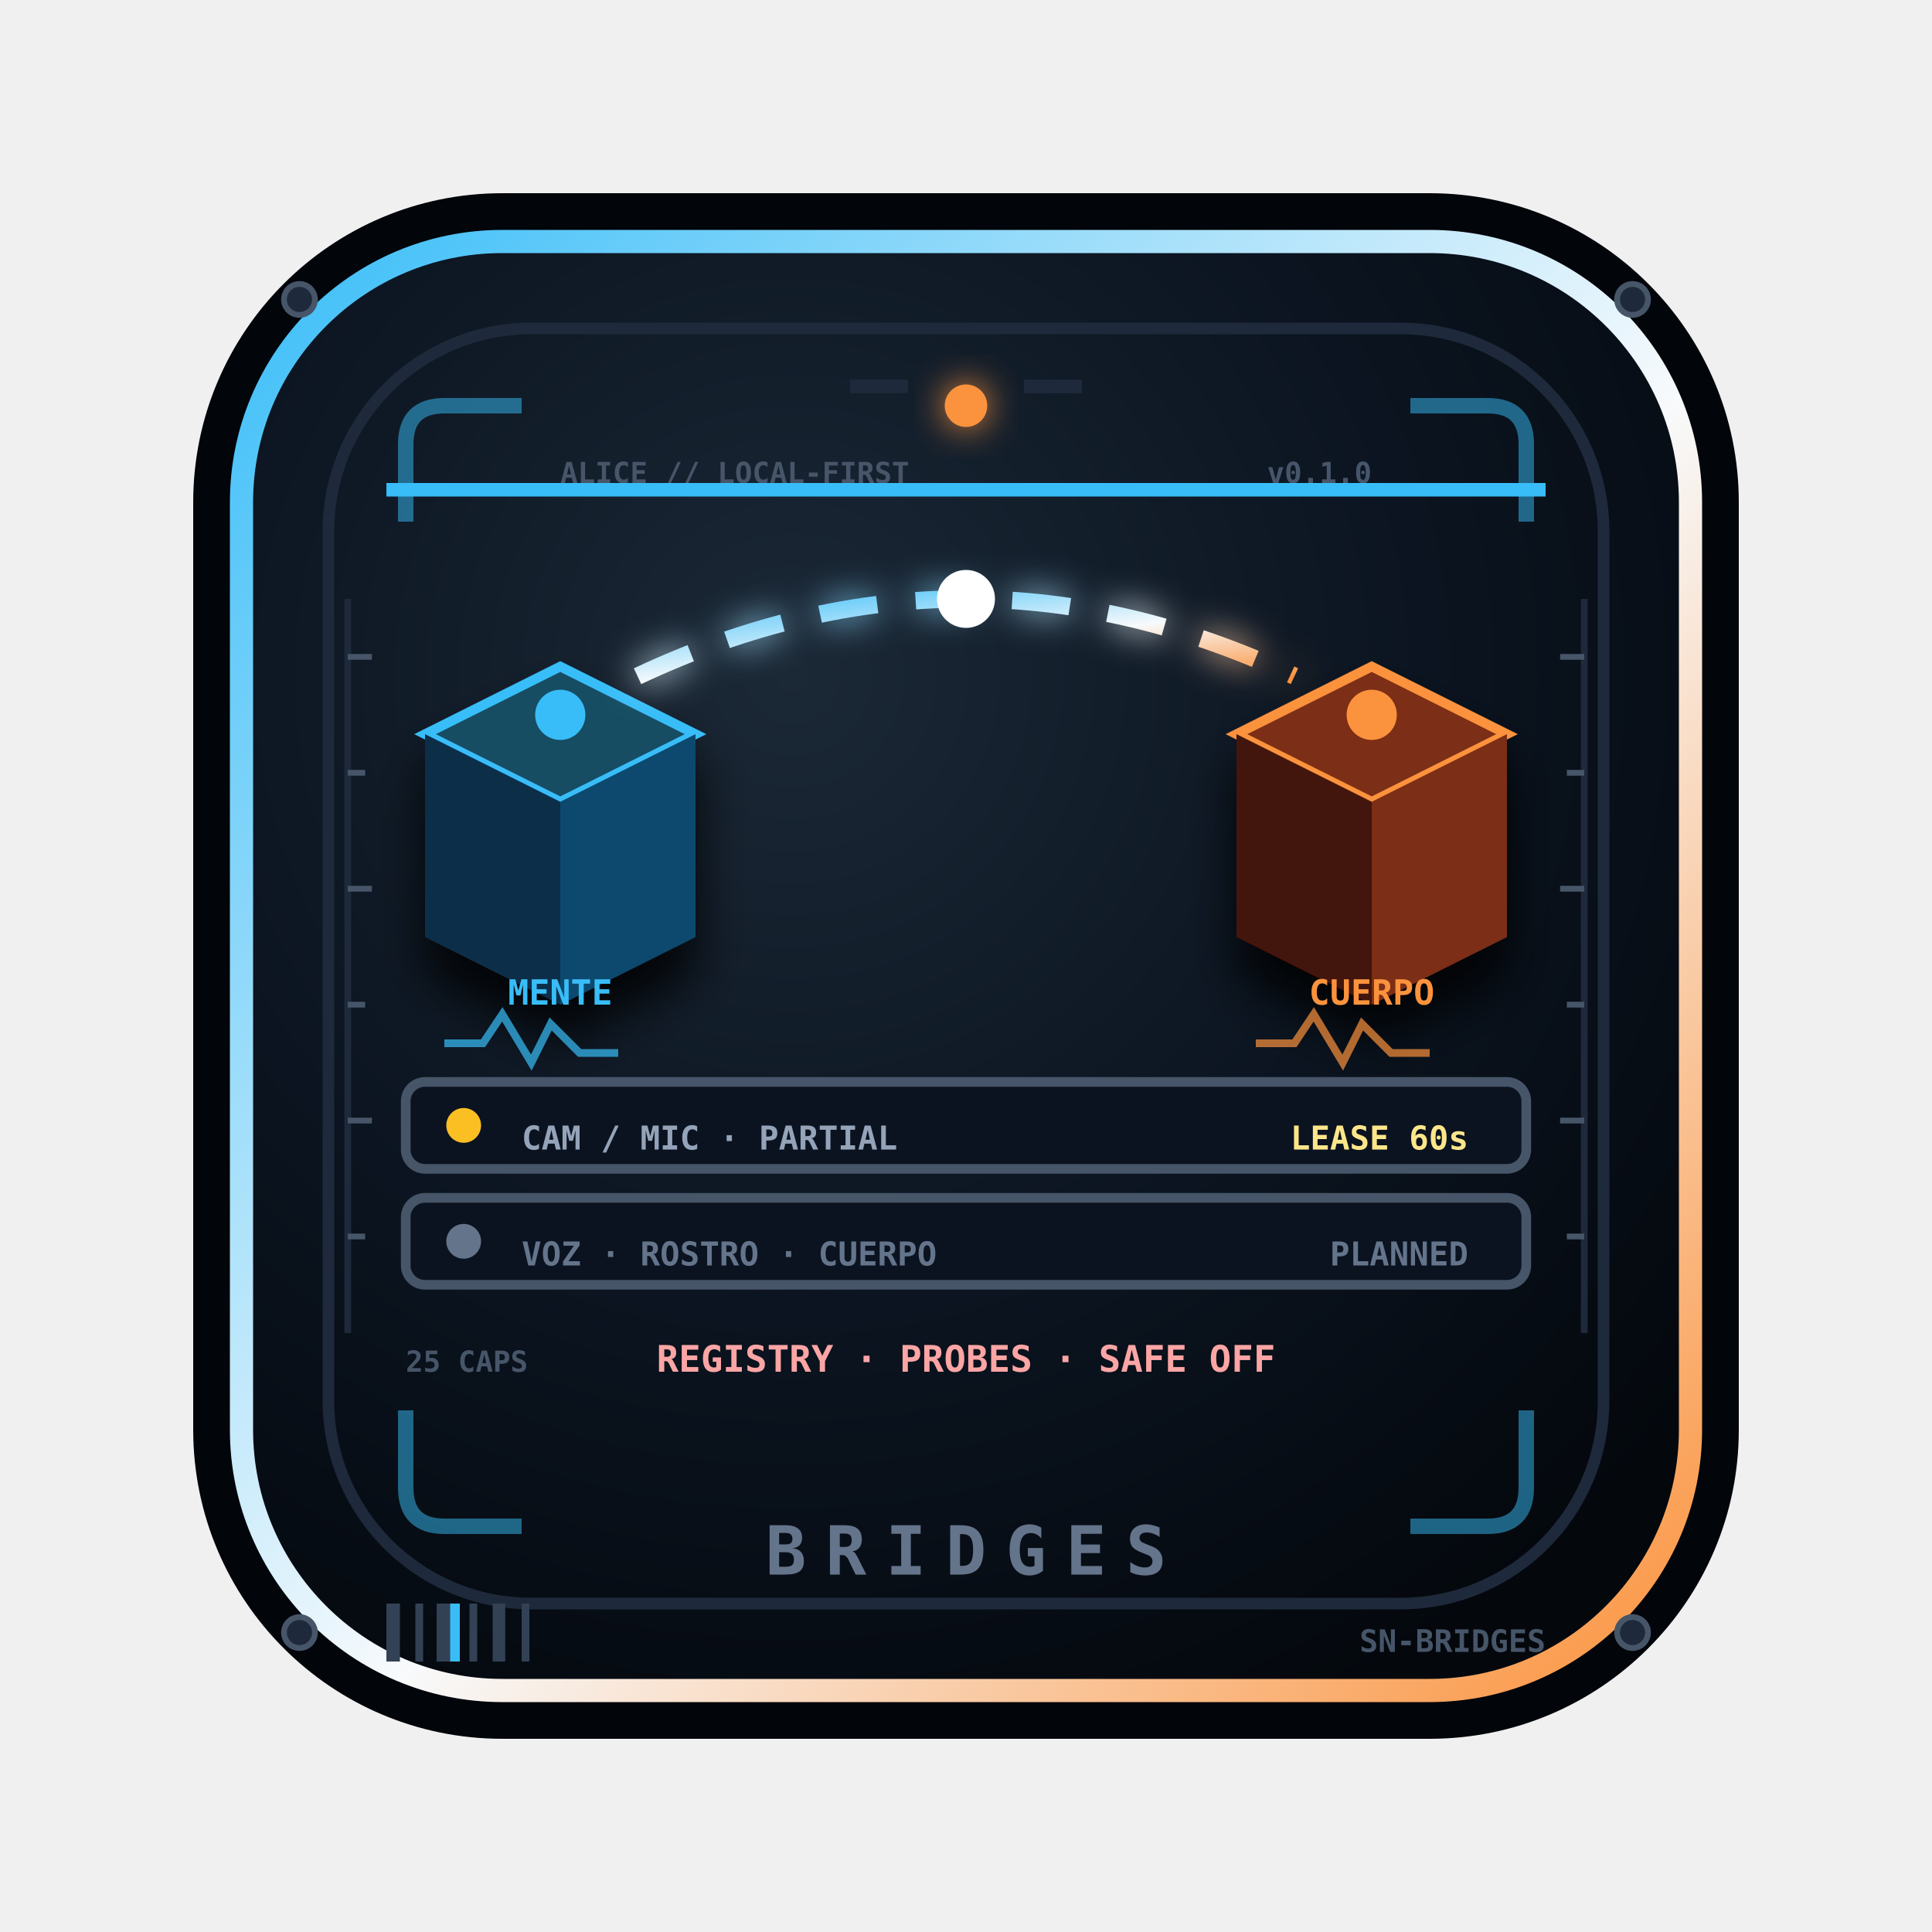
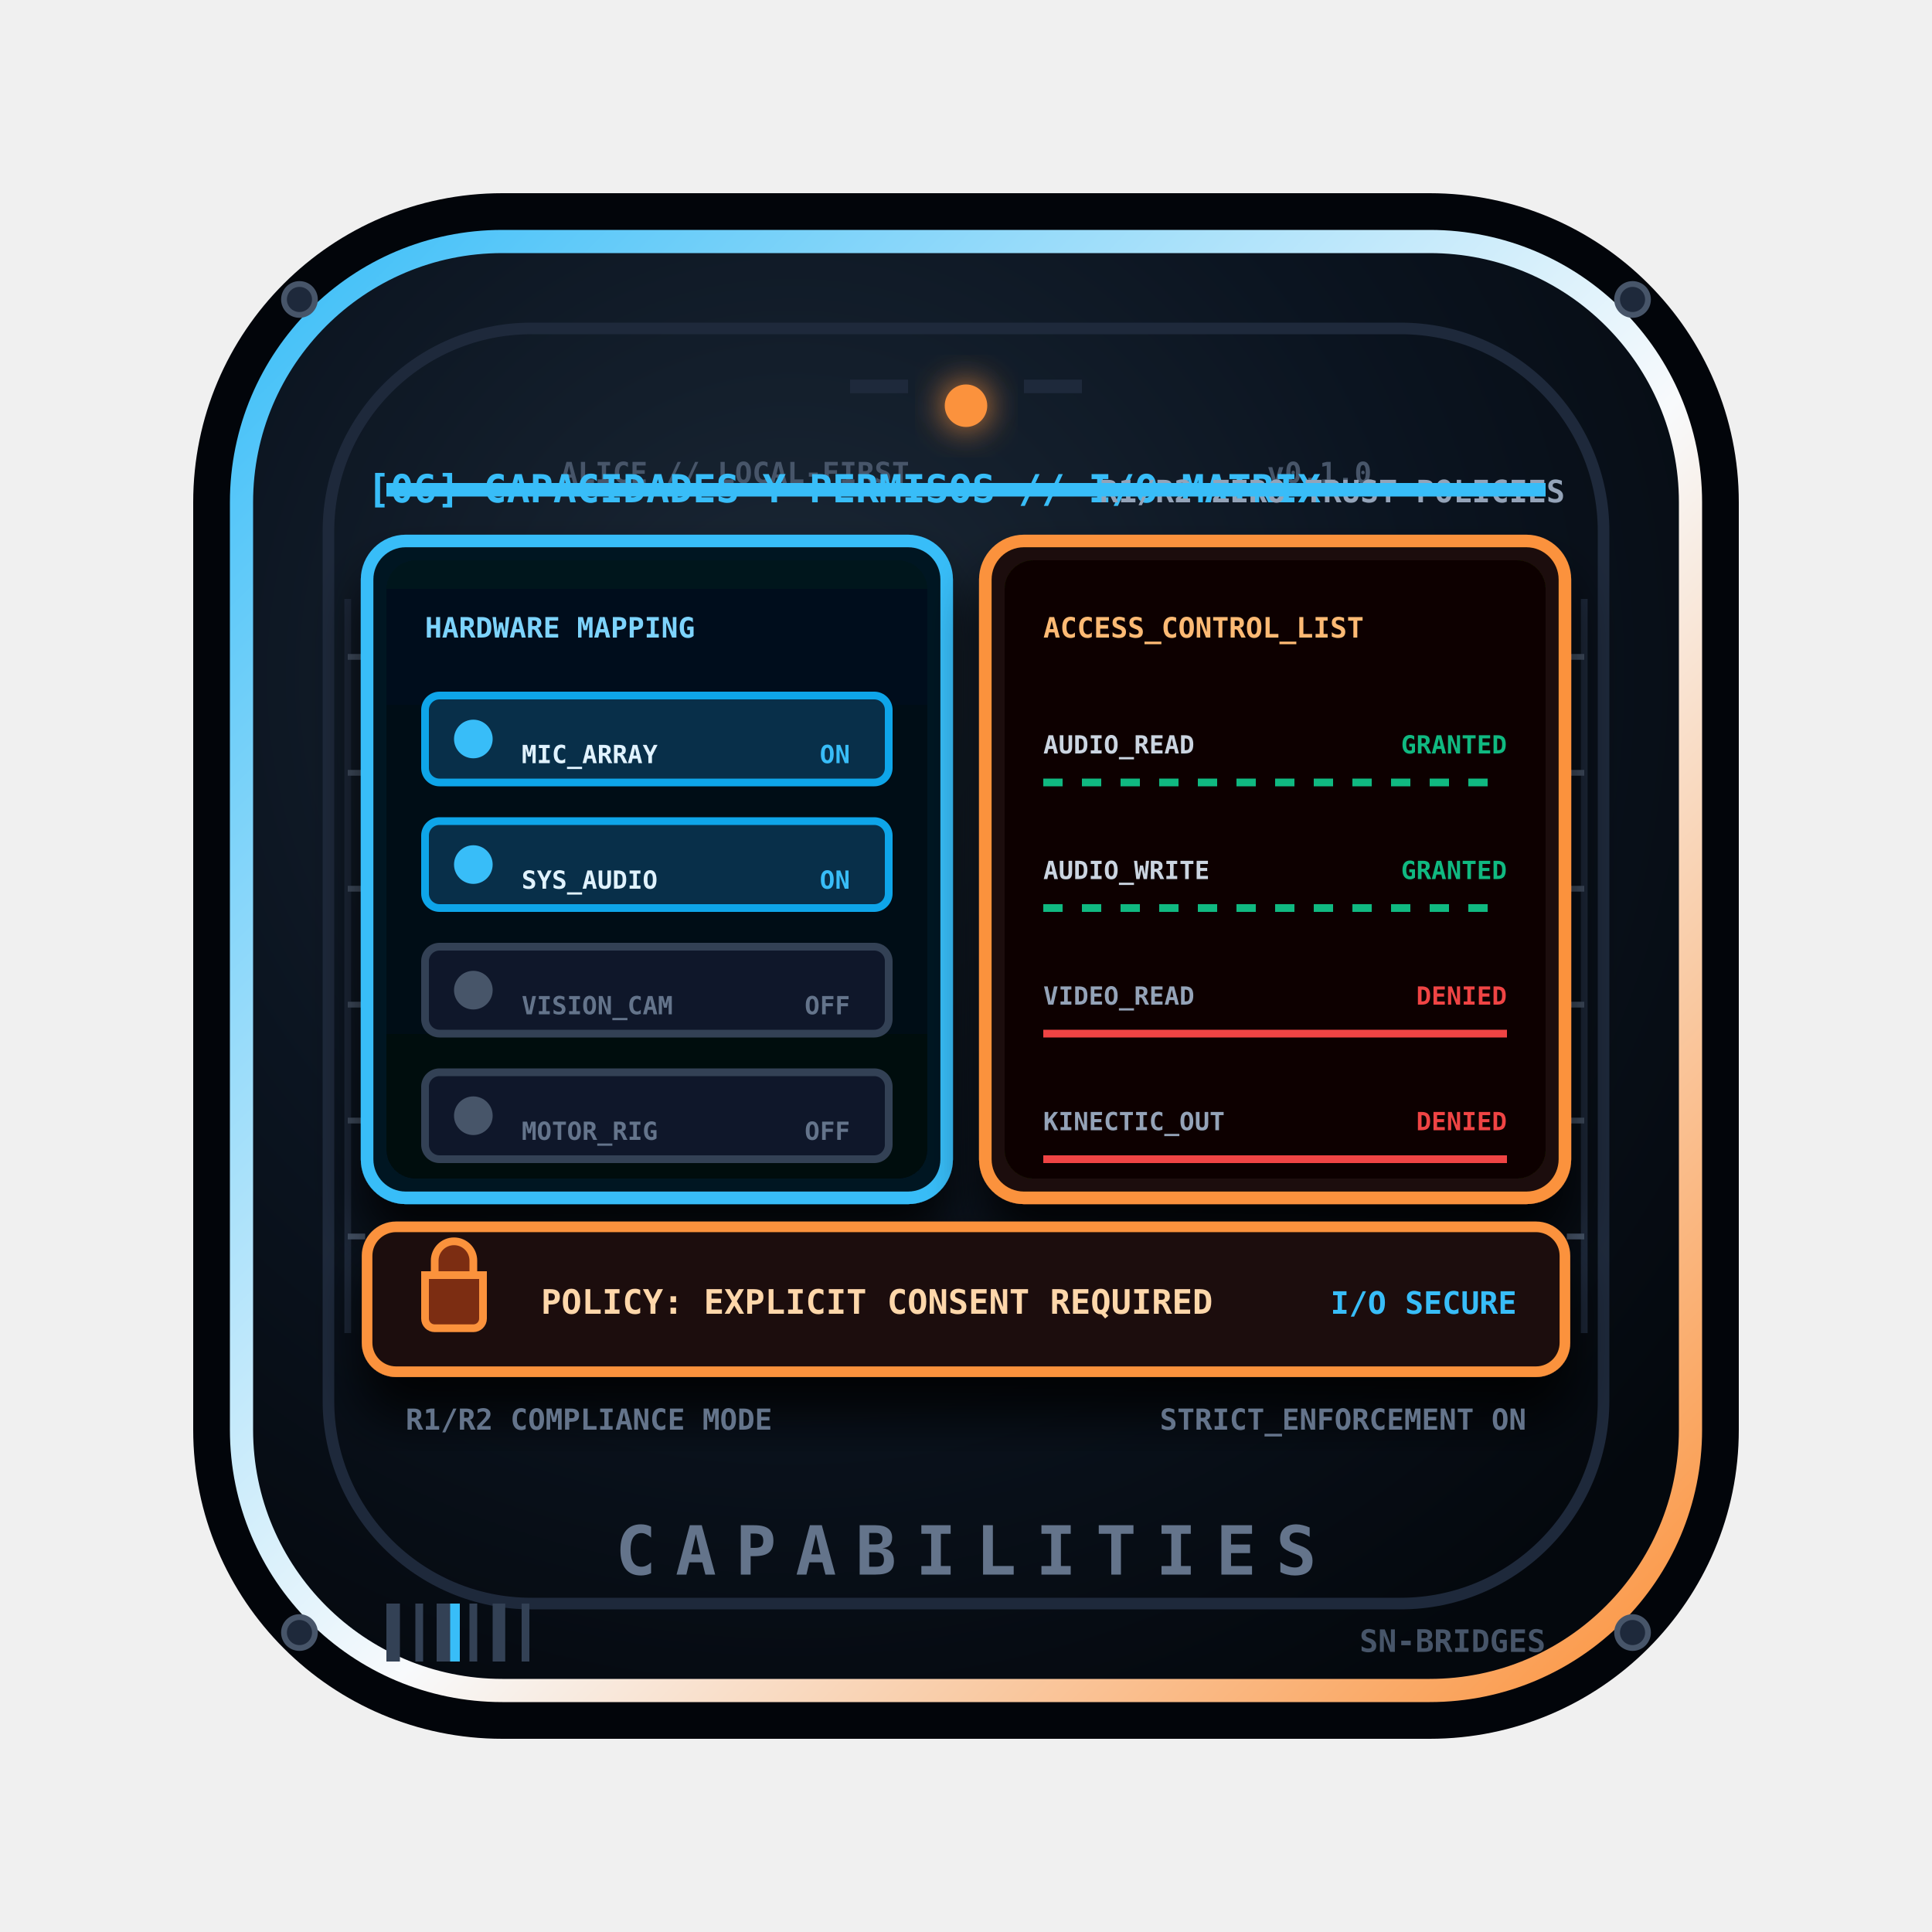
- <svg xmlns="http://www.w3.org/2000/svg" viewBox="0 0 200 200" role="img" aria-label="Puentes corporales">
+ <svg xmlns="http://www.w3.org/2000/svg" viewBox="0 0 200 200" role="img" aria-label="Capacidades y permisos">
  <style>
    .bridges-dash{animation:bridgesDash 2.8s linear infinite}.bridges-blink{animation:bridgesBlink 1.6s steps(2,end) infinite}.bridges-blink2{animation:bridgesBlink 2.3s steps(2,end) .5s infinite}.bridges-scan{animation:bridgesScan 4.2s ease-in-out infinite}.bridges-spin{transform-box:fill-box;transform-origin:50% 50%;animation:bridgesSpin 16s linear infinite}
    @keyframes bridgesDash{to{stroke-dashoffset:-26}}@keyframes bridgesBlink{50%{opacity:.25}}
    @keyframes bridgesScan{0%,100%{y:50px;opacity:.06}50%{y:140px;opacity:.4}}
    @keyframes bridgesSpin{to{transform:rotate(360deg)}}
    @media(prefers-reduced-motion:reduce){.bridges-dash,.bridges-blink,.bridges-blink2,.bridges-scan,.bridges-spin{animation:none}}
  </style>
  <defs>
    <radialGradient id="bridges-plate" cx="38%" cy="30%" r="80%">
      <stop stop-color="#1b2836" />
      <stop offset=".55" stop-color="#0b1420" />
      <stop offset="1" stop-color="#04080d" />
    </radialGradient>
    <linearGradient id="bridges-ga" x1="0" y1="0" x2="1" y2="1">
      <stop stop-color="#38bdf8" />
      <stop offset=".55" stop-color="#f8fafc" />
      <stop offset="1" stop-color="#fb923c" />
    </linearGradient>
    <linearGradient id="bridges-gb" x1="0" x2="1">
      <stop stop-color="#fb923c" />
      <stop offset="1" stop-color="#38bdf8" />
    </linearGradient>
    <linearGradient id="bridges-metal" x1="0" y1="0" x2="1" y2="1">
      <stop stop-color="#94a3b8" />
      <stop offset=".35" stop-color="#334155" />
      <stop offset=".7" stop-color="#111827" />
      <stop offset="1" stop-color="#020617" />
    </linearGradient>
+     <linearGradient id="bridges-screen-bg" x1="0" y1="0" x2="0" y2="1">
+       <stop stop-color="#06121d" />
+       <stop offset="1" stop-color="#02070e" />
+     </linearGradient>
    <radialGradient id="bridges-halo">
      <stop stop-color="#fff" />
      <stop offset=".2" stop-color="#38bdf8" />
      <stop offset=".7" stop-color="#fb923c" />
      <stop offset="1" stop-color="#07111d" />
    </radialGradient>
    <filter id="bridges-shadow" x="-45%" y="-45%" width="190%" height="200%">
      <feDropShadow dx="0" dy="4" stdDeviation="2.6" flood-color="#000" flood-opacity=".85" />
    </filter>
    <filter id="bridges-glow" x="-70%" y="-70%" width="240%" height="240%">
      <feGaussianBlur stdDeviation="1.8" result="b" />
      <feMerge>
        <feMergeNode in="b" />
        <feMergeNode in="SourceGraphic" />
      </feMerge>
    </filter>
  </defs>
  <rect x="20" y="20" width="160" height="160" rx="32" fill="#02050a" />
  <rect x="25" y="25" width="150" height="150" rx="27" fill="url(#bridges-plate)" stroke="url(#bridges-ga)" stroke-width="2.4" />
  <rect x="34" y="34" width="132" height="132" rx="21" fill="none" stroke="#1e293b" stroke-width="1.2" />
-   <path d="M42 54v-8q0-4 4-4h8M158 54v-8q0-4-4-4h-8M42 146v8q0 4 4 4h8M158 146v8q0 4-4 4h-8" fill="none" stroke="#38bdf8" stroke-width="1.6" opacity=".5" />
  <g fill="#1e293b" stroke="#475569" stroke-width=".6">
    <circle cx="31" cy="31" r="1.6" />
    <circle cx="169" cy="31" r="1.6" />
    <circle cx="31" cy="169" r="1.6" />
    <circle cx="169" cy="169" r="1.6" />
  </g>
  <path d="M88 40h6M106 40h6" stroke="#1e293b" stroke-width="1.4" />
  <g font-family="Consolas,monospace" font-weight="900">
    <text x="58" y="50" fill="#475569" font-size="3">ALICE // LOCAL-FIRST</text>
    <text x="142" y="50" fill="#475569" font-size="3" text-anchor="end">v0.1.0</text>
  </g>
  <path d="M36 62v76M164 62v76" stroke="#1e293b" stroke-width=".7" />
  <path d="M36 68h2.5M36 80h1.8M36 92h2.5M36 104h1.8M36 116h2.5M36 128h1.8M164 68h-2.5M164 80h-1.8M164 92h-2.5M164 104h-1.8M164 116h-2.5M164 128h-1.8" stroke="#475569" stroke-width=".6" />
  <circle class="bridges-blink" cx="100" cy="42" r="2.2" fill="#fb923c" filter="url(#bridges-glow)" />
+   <g font-family="Consolas,monospace" font-weight="900">
+     <text x="38" y="52" fill="#38bdf8" font-size="4">[06] CAPACIDADES Y PERMISOS // I/O MATRIX</text>
+     <text x="162" y="52" fill="#94a3b8" font-size="3.2" text-anchor="end">R1/R2 ZERO-TRUST POLICIES</text>
+   </g>
  <g filter="url(#bridges-shadow)">
-     <g transform="translate(58 84)">
-       <path d="M-14-8 0-15l14 7L0-1z" fill="#164e63" stroke="#38bdf8" />
-       <path d="M-14-8 0-1v21l-14-7z" fill="#082f49" />
-       <path d="M14-8 0-1v21l14-7z" fill="#0c4a6e" />
-       <circle cy="-10" r="2.6" fill="#38bdf8" />
-     </g>
-     <g transform="translate(142 84)">
-       <path d="M-14-8 0-15l14 7L0-1z" fill="#7c2d12" stroke="#fb923c" />
-       <path d="M-14-8 0-1v21l-14-7z" fill="#431407" />
-       <path d="M14-8 0-1v21l14-7z" fill="#7c2d12" />
-       <circle cy="-10" r="2.6" fill="#fb923c" />
-     </g>
-   </g>
-   <path class="bridges-dash" d="M66 70Q100 54 134 70" fill="none" stroke="url(#bridges-ga)" stroke-width="1.8" stroke-dasharray="6 4" filter="url(#bridges-glow)" />
-   <circle class="bridges-blink" cx="100" cy="62" r="3" fill="#fff" />
-   <g font-family="Consolas,monospace" font-weight="900" font-size="3.6">
-     <text x="58" y="104" fill="#38bdf8" text-anchor="middle">MENTE</text>
-     <text x="142" y="104" fill="#fb923c" text-anchor="middle">CUERPO</text>
-   </g>
-   <path d="M46 108h4l2-3 3 5 2-4 3 3h4" stroke="#38bdf8" stroke-width=".8" fill="none" opacity=".7" />
-   <path d="M130 108h4l2-3 3 5 2-4 3 3h4" stroke="#fb923c" stroke-width=".8" fill="none" opacity=".7" />
-   <g font-family="Consolas,monospace" font-weight="900" font-size="3.4">
-     <g fill="#0b1320" stroke="#475569">
-       <rect x="42" y="112" width="116" height="9" rx="2" />
-       <rect x="42" y="124" width="116" height="9" rx="2" />
-     </g>
-     <circle cx="48" cy="116.5" r="1.8" fill="#fbbf24" class="bridges-blink2" />
-     <text x="54" y="119" fill="#94a3b8">CAM / MIC · PARTIAL</text>
-     <text x="152" y="119" fill="#fde68a" text-anchor="end">LEASE 60s</text>
-     <circle cx="48" cy="128.5" r="1.8" fill="#64748b" />
-     <text x="54" y="131" fill="#64748b">VOZ · ROSTRO · CUERPO</text>
-     <text x="152" y="131" fill="#64748b" text-anchor="end">PLANNED</text>
+     <rect x="38" y="56" width="60" height="68" rx="4" fill="#061924" stroke="#38bdf8" stroke-width="1.3" />
+     <rect x="40" y="58" width="56" height="64" rx="3" fill="url(#bridges-screen-bg)" />
  </g>
  <g font-family="Consolas,monospace" font-weight="900">
-     <text x="42" y="142" fill="#475569" font-size="3">25 CAPS</text>
-     <text x="100" y="142" fill="#fca5a5" font-size="3.8" text-anchor="middle">REGISTRY · PROBES · SAFE OFF</text>
+     <text x="44" y="66" fill="#7dd3fc" font-size="2.9">HARDWARE MAPPING</text>
+   </g>
+   <g font-family="Consolas,monospace" font-weight="900" font-size="2.6">
+     <rect x="44" y="72" width="48" height="9" rx="1.5" fill="#082f49" stroke="#0ea5e9" stroke-width=".8" />
+     <circle cx="49" cy="76.5" r="2" fill="#38bdf8" class="bridges-blink" />
+     <text x="54" y="79" fill="#e0f2fe">MIC_ARRAY</text>
+     <text x="88" y="79" fill="#38bdf8" text-anchor="end">ON</text>
+   </g>
+   <g font-family="Consolas,monospace" font-weight="900" font-size="2.6">
+     <rect x="44" y="85" width="48" height="9" rx="1.5" fill="#082f49" stroke="#0ea5e9" stroke-width=".8" />
+     <circle cx="49" cy="89.5" r="2" fill="#38bdf8" />
+     <text x="54" y="92" fill="#e0f2fe">SYS_AUDIO</text>
+     <text x="88" y="92" fill="#38bdf8" text-anchor="end">ON</text>
+   </g>
+   <g font-family="Consolas,monospace" font-weight="900" font-size="2.6">
+     <rect x="44" y="98" width="48" height="9" rx="1.5" fill="#0f172a" stroke="#334155" stroke-width=".8" />
+     <circle cx="49" cy="102.5" r="2" fill="#475569" />
+     <text x="54" y="105" fill="#64748b">VISION_CAM</text>
+     <text x="88" y="105" fill="#64748b" text-anchor="end">OFF</text>
+   </g>
+   <g font-family="Consolas,monospace" font-weight="900" font-size="2.6">
+     <rect x="44" y="111" width="48" height="9" rx="1.5" fill="#0f172a" stroke="#334155" stroke-width=".8" />
+     <circle cx="49" cy="115.5" r="2" fill="#475569" />
+     <text x="54" y="118" fill="#64748b">MOTOR_RIG</text>
+     <text x="88" y="118" fill="#64748b" text-anchor="end">OFF</text>
+   </g>
+   <g filter="url(#bridges-shadow)">
+     <rect x="102" y="56" width="60" height="68" rx="4" fill="#1e1107" stroke="#fb923c" stroke-width="1.3" />
+     <rect x="104" y="58" width="56" height="64" rx="3" fill="#0a0502" />
+   </g>
+   <g font-family="Consolas,monospace" font-weight="900">
+     <text x="108" y="66" fill="#fdba74" font-size="2.9">ACCESS_CONTROL_LIST</text>
+   </g>
+   <g font-family="Consolas,monospace" font-weight="900" font-size="2.6">
+     <text x="108" y="78" fill="#cbd5e1">AUDIO_READ</text>
+     <text x="156" y="78" fill="#10b981" text-anchor="end">GRANTED</text>
+     <path class="bridges-dash" d="M108 81h48" stroke="#10b981" stroke-dasharray="2 2" stroke-width=".8" />
+   </g>
+   <g font-family="Consolas,monospace" font-weight="900" font-size="2.6">
+     <text x="108" y="91" fill="#cbd5e1">AUDIO_WRITE</text>
+     <text x="156" y="91" fill="#10b981" text-anchor="end">GRANTED</text>
+     <path class="bridges-dash" d="M108 94h48" stroke="#10b981" stroke-dasharray="2 2" stroke-width=".8" />
+   </g>
+   <g font-family="Consolas,monospace" font-weight="900" font-size="2.6">
+     <text x="108" y="104" fill="#94a3b8">VIDEO_READ</text>
+     <text x="156" y="104" fill="#ef4444" text-anchor="end">DENIED</text>
+     <path d="M108 107h48" stroke="#ef4444" stroke-width=".8" />
+   </g>
+   <g font-family="Consolas,monospace" font-weight="900" font-size="2.6">
+     <text x="108" y="117" fill="#94a3b8">KINECTIC_OUT</text>
+     <text x="156" y="117" fill="#ef4444" text-anchor="end">DENIED</text>
+     <path d="M108 120h48" stroke="#ef4444" stroke-width=".8" />
+   </g>
+   <g filter="url(#bridges-shadow)">
+     <rect x="38" y="127" width="124" height="15" rx="3" fill="#1e1107" stroke="#fb923c" stroke-width="1.1" />
+   </g>
+   <path d="M49 132v-1.5a2 2 0 0 0-4 0V132m-1 0h6v4.5a1 1 0 0 1-1 1h-4a1 1 0 0 1-1-1Z" fill="#7c2d12" stroke="#fb923c" stroke-width=".8" />
+   <g font-family="Consolas,monospace" font-weight="900">
+     <text x="56" y="136" fill="#fed7aa" font-size="3.5">POLICY: EXPLICIT CONSENT REQUIRED</text>
+     <text x="157" y="136" fill="#38bdf8" font-size="3.2" text-anchor="end">I/O SECURE</text>
+     <text x="42" y="148" fill="#64748b" font-size="3">R1/R2 COMPLIANCE MODE</text>
+     <text x="158" y="148" fill="#64748b" font-size="3" text-anchor="end">STRICT_ENFORCEMENT ON</text>
  </g>
  <rect class="bridges-scan" x="40" y="50" width="120" height="1.4" fill="#38bdf8" />
  <g fill="#334155">
    <rect x="40" y="166" width="1.4" height="6" />
    <rect x="43" y="166" width=".8" height="6" />
    <rect x="45.2" y="166" width="1.8" height="6" />
    <rect x="48.6" y="166" width=".8" height="6" />
    <rect x="51" y="166" width="1.3" height="6" />
    <rect x="54" y="166" width=".8" height="6" />
  </g>
  <rect x="46.6" y="166" width="1" height="6" fill="#38bdf8" />
  <g font-family="Consolas,monospace" font-weight="900">
    <text x="160" y="171" fill="#475569" font-size="3.2" text-anchor="end">SN-BRIDGES</text>
  </g>
  <g font-family="Consolas,monospace" font-weight="900">
-     <text x="100" y="163" fill="#64748b" font-size="7" text-anchor="middle" letter-spacing="2">BRIDGES</text>
+     <text x="100" y="163" fill="#64748b" font-size="7" text-anchor="middle" letter-spacing="2">CAPABILITIES</text>
  </g>
</svg>
